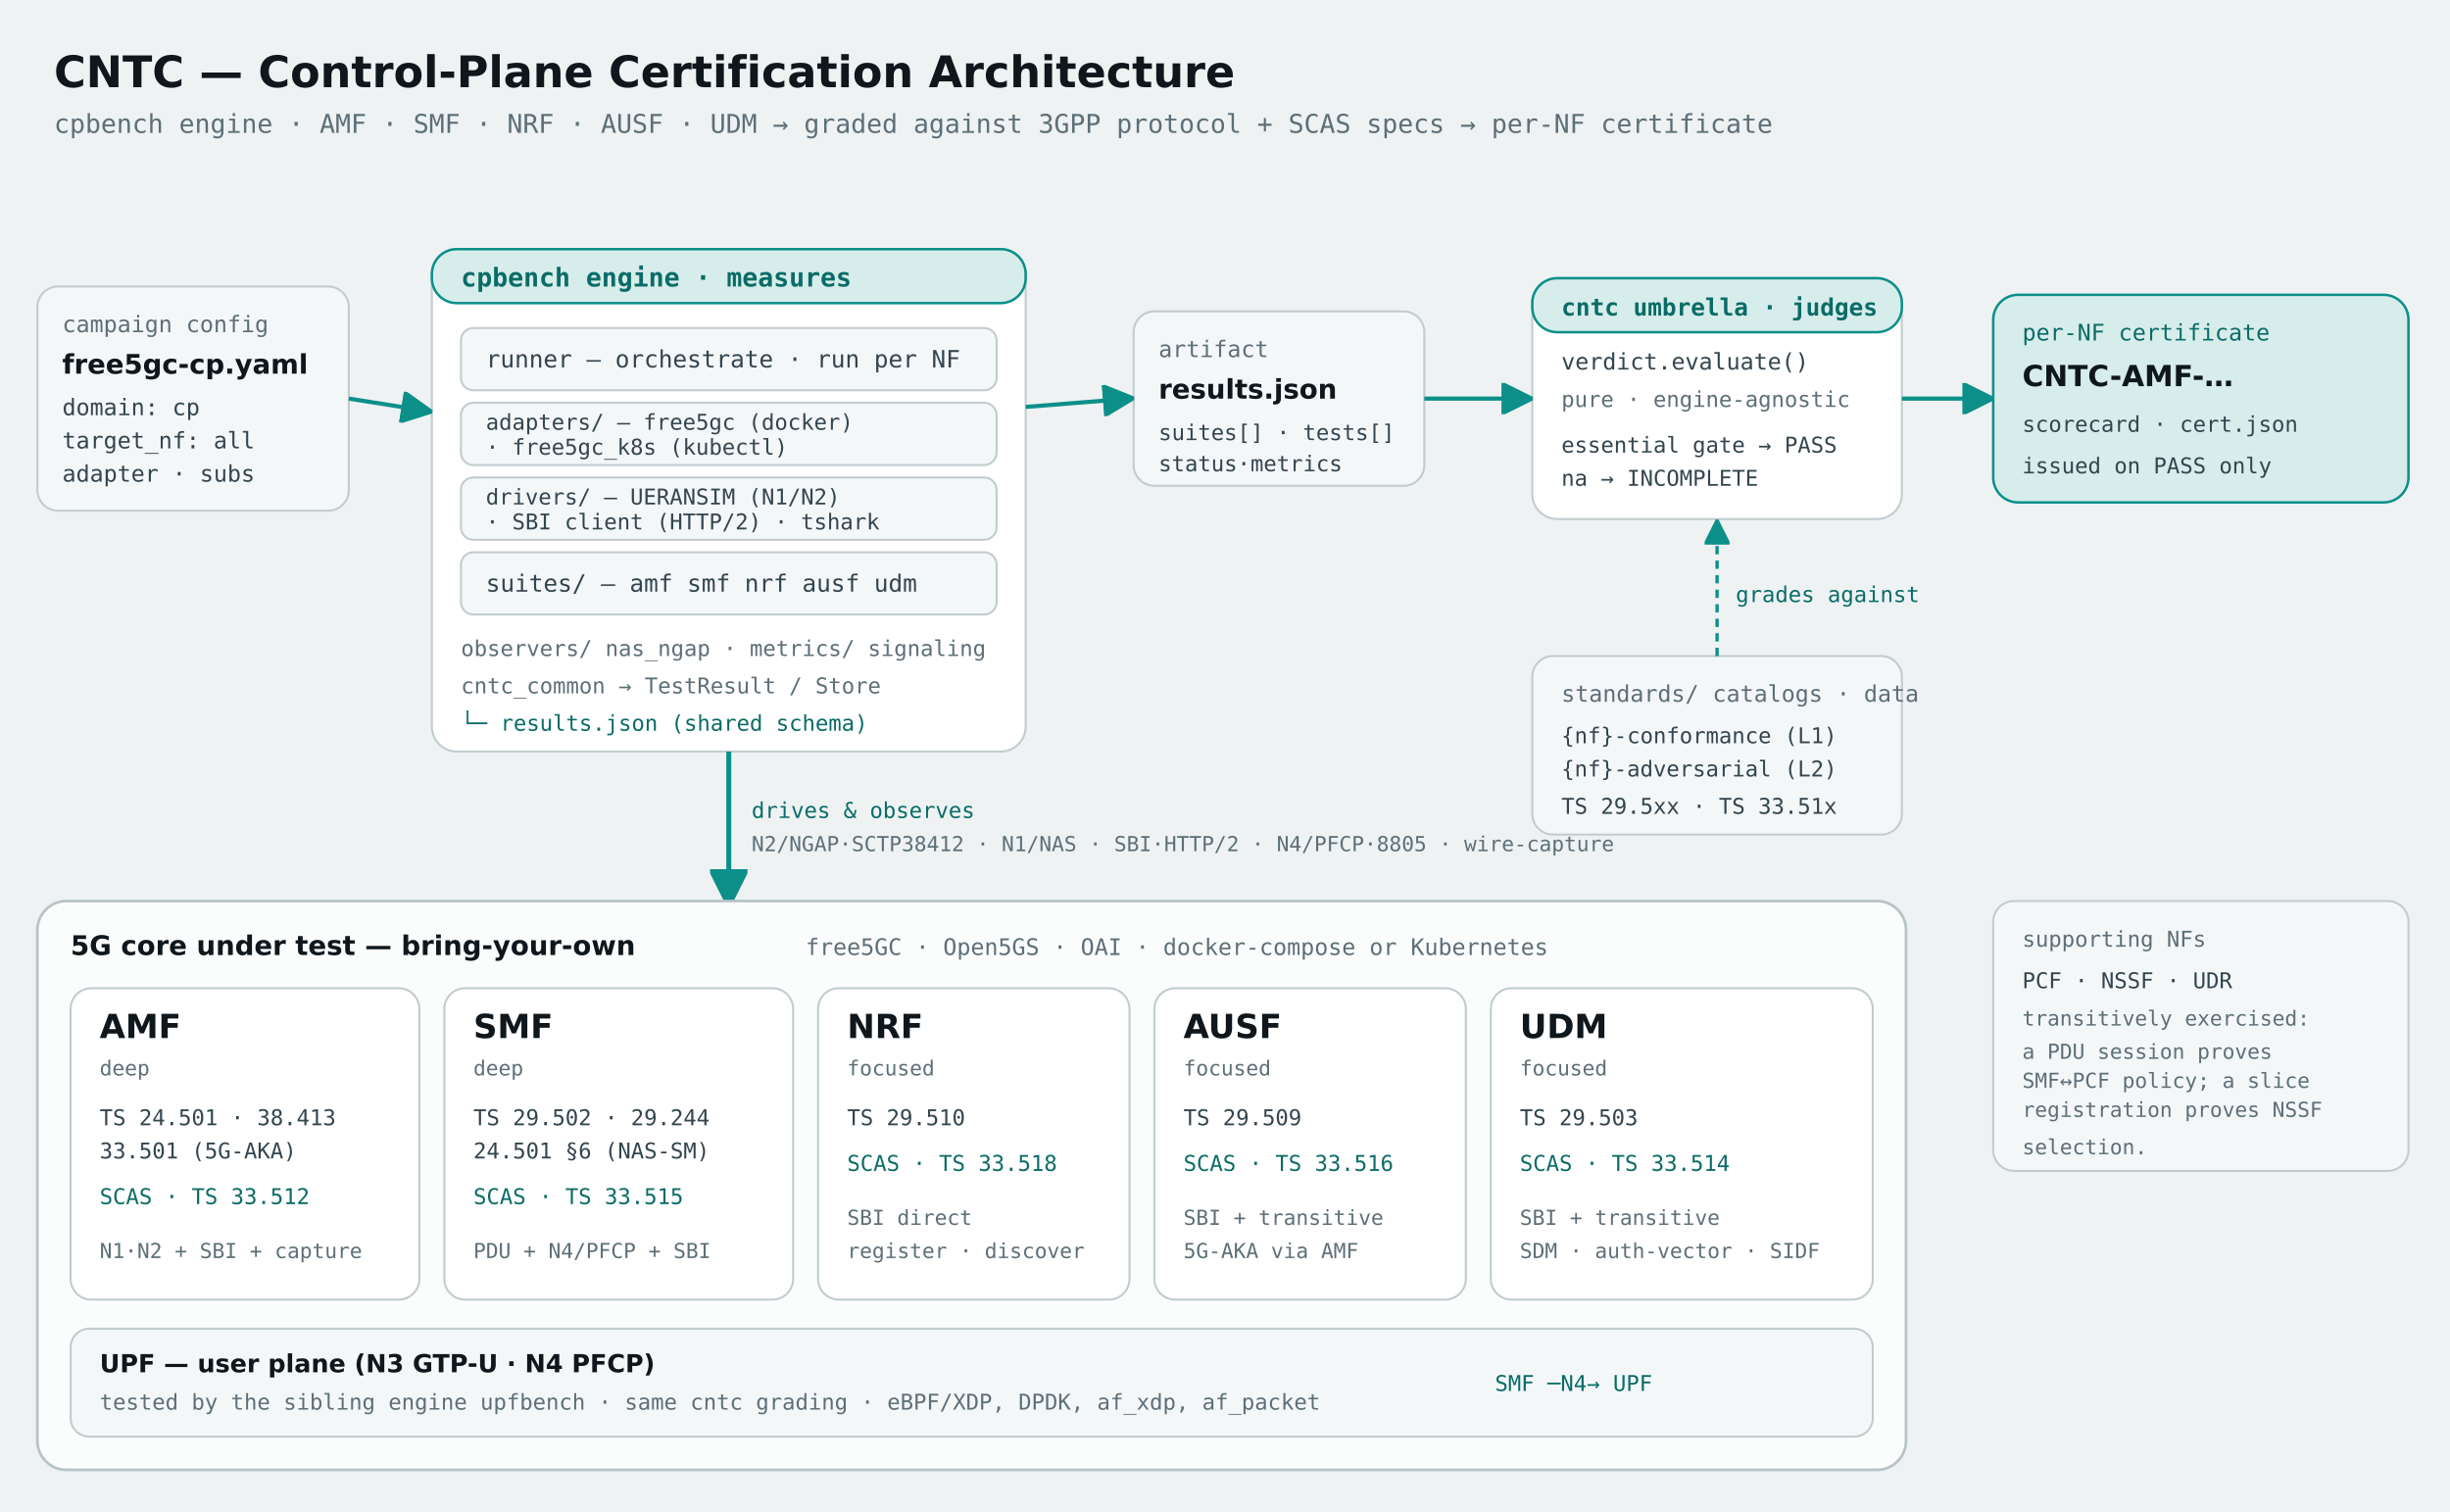
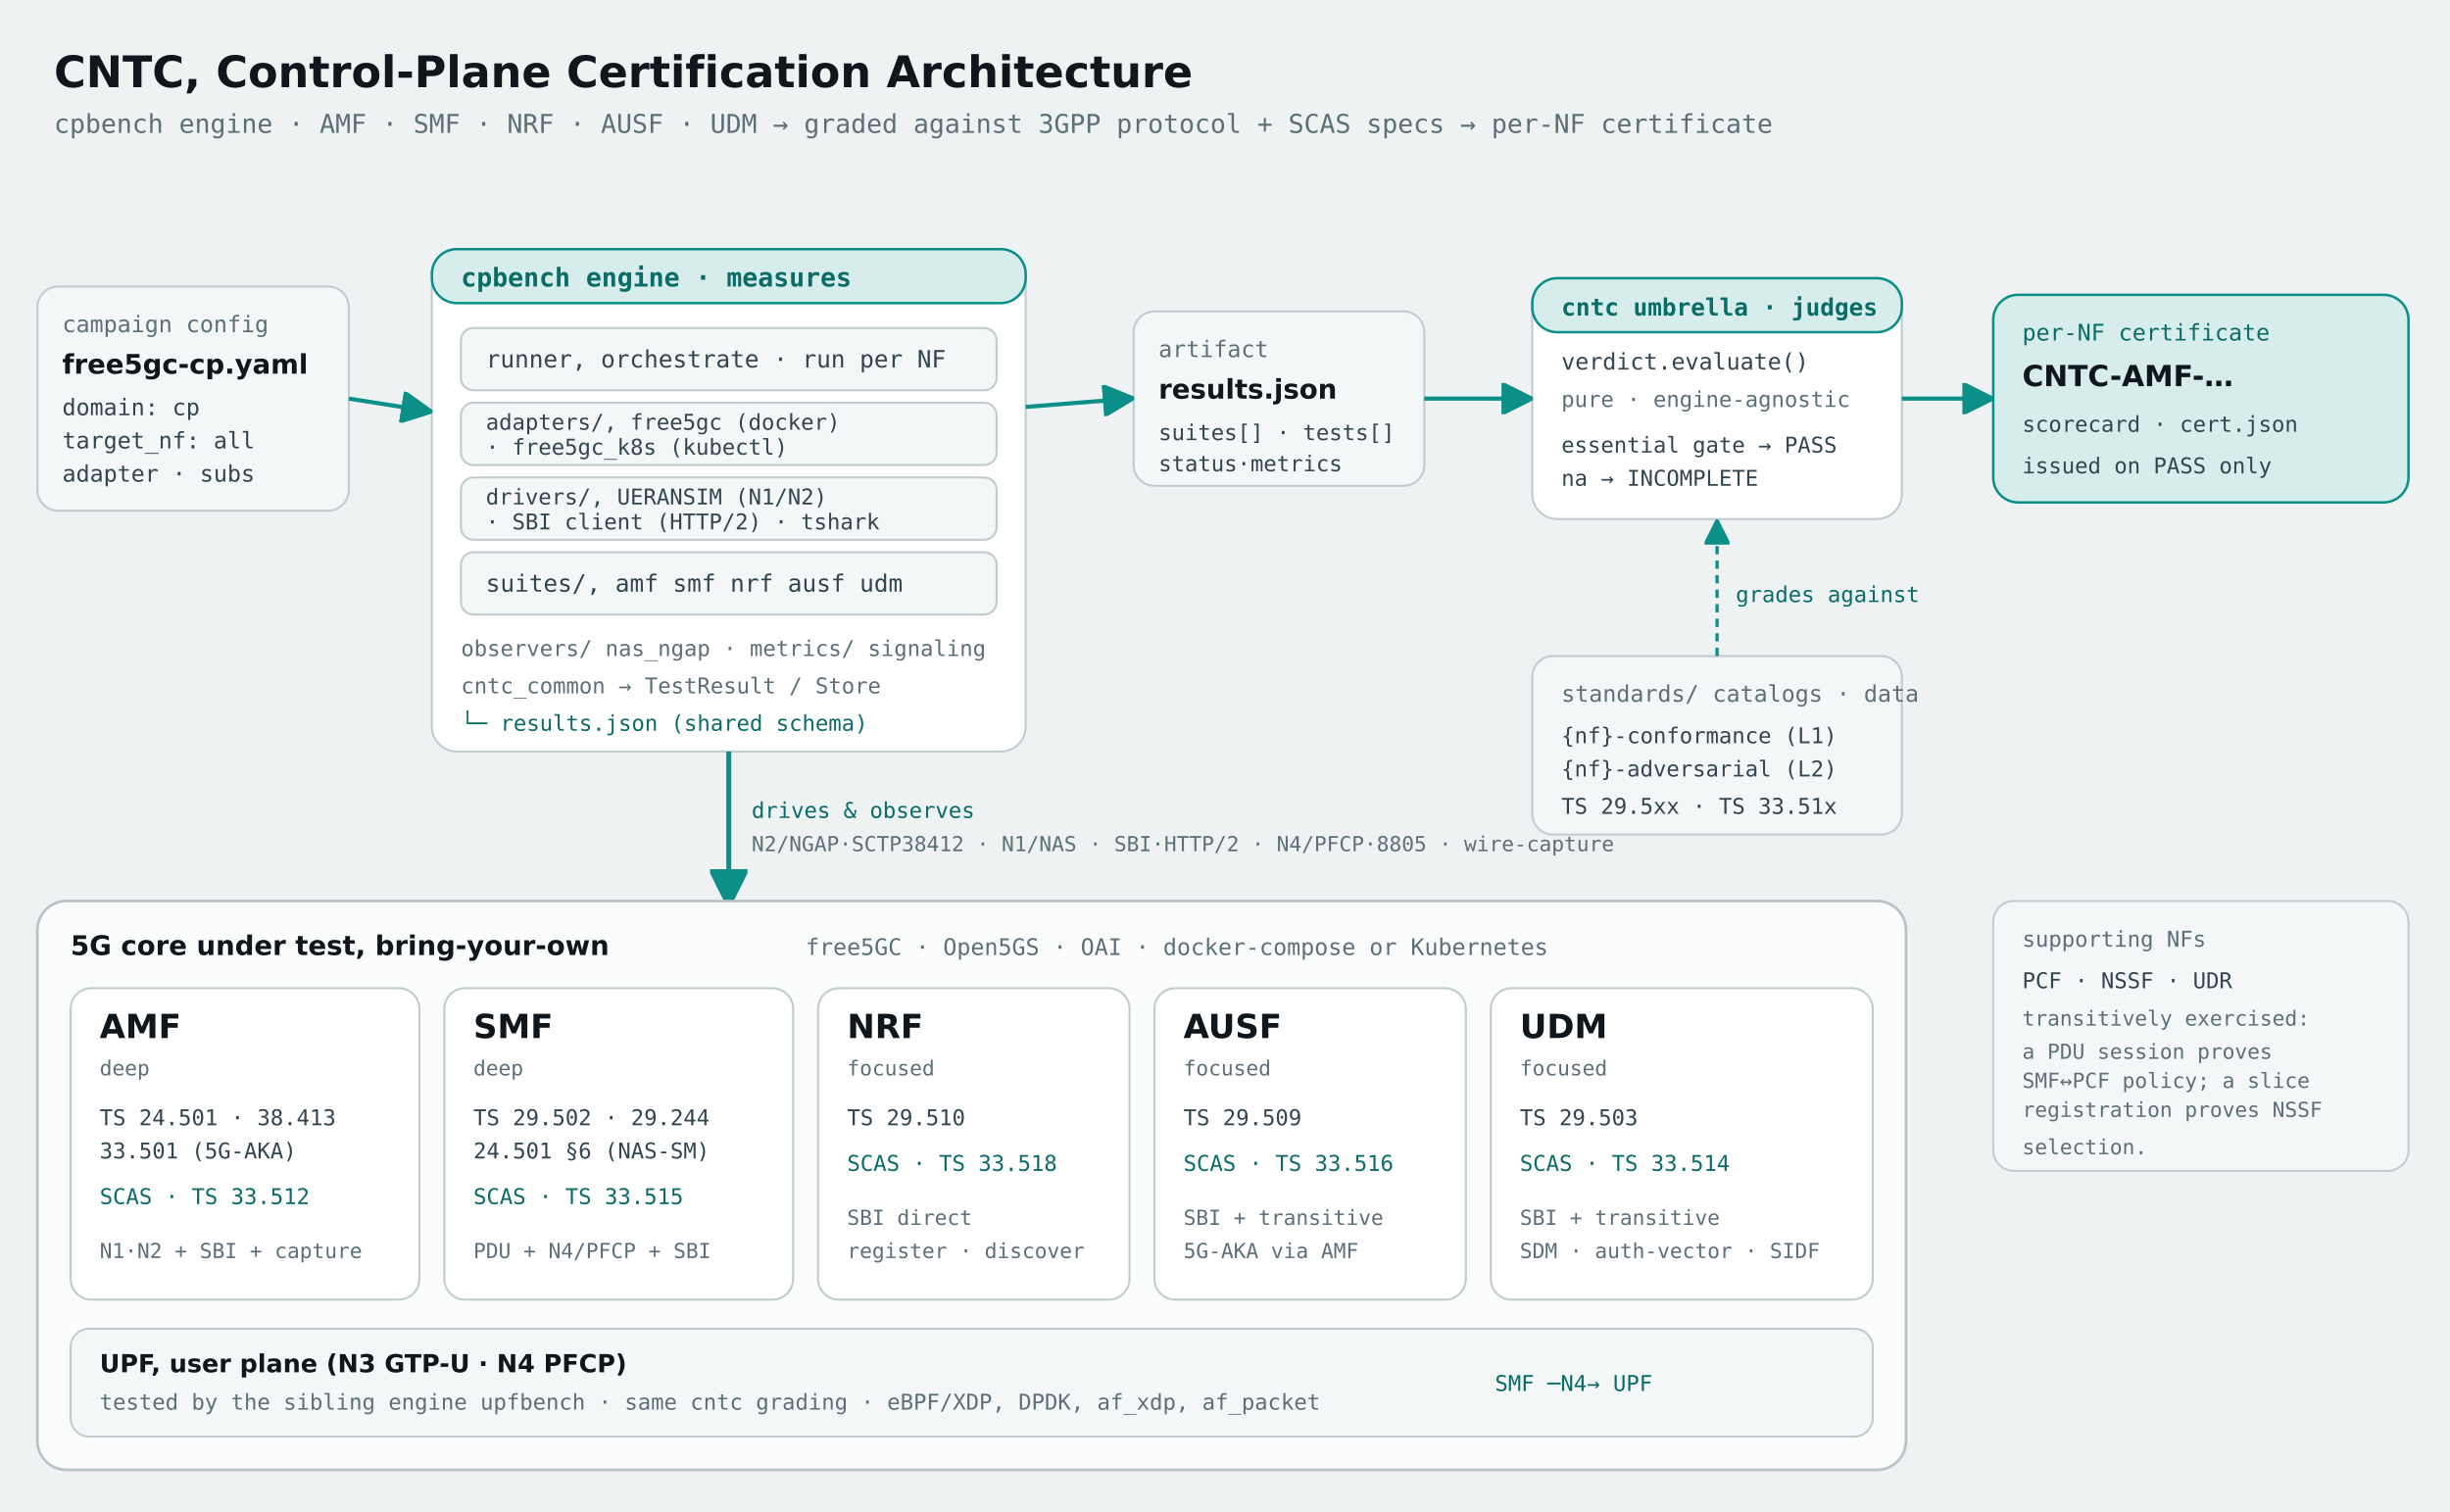
<svg xmlns="http://www.w3.org/2000/svg" viewBox="0 0 1180 728" role="img" aria-label="Data flow: campaign config feeds the cpbench engine, which drives the live 5G core over N2, N1, SBI and N4 interfaces and captures the wire; results.json flows to the cntc verdict engine, graded against per-NF standards catalogs, producing a per-NF certificate.">
  <style>
  text{font-family:'DejaVu Sans','Helvetica',Arial,sans-serif}
  .t-mono,.t-mut,.t-accent{font-family:'DejaVu Sans Mono','Courier New',monospace}
  .hd{font-weight:700}
  .s-box{fill:#ffffff;stroke:#c2cccf;stroke-width:1}
  .s-box-2{fill:#f4f7f8;stroke:#c2cccf;stroke-width:1}
  .s-core{fill:#fbfdfd;stroke:#b7c3c6;stroke-width:1.3}
  .s-accent{fill:#0c8f89;stroke:#0c8f89}
  .s-accentbox{fill:#d7edeb;stroke:#0c8f89;stroke-width:1.2}
  .s-line{stroke:#b7c3c6;fill:#b7c3c6}
  .s-flow{stroke:#0c8f89;fill:none}
  .t{fill:#0f171c} .t-mono{fill:#33454e} .t-mut{fill:#5d6f77} .t-accent{fill:#0a6c67}
</style>
  <rect x="0" y="0" width="1180" height="728" fill="#eef2f3" />
-   <text x="26" y="42" class="t hd" font-size="21" fill="#0f171c">CNTC — Control-Plane Certification Architecture</text>
+   <text x="26" y="42" class="t hd" font-size="21" fill="#0f171c">CNTC, Control-Plane Certification Architecture</text>
  <text x="26" y="64" class="t-mut" font-size="12.5">cpbench engine  ·  AMF · SMF · NRF · AUSF · UDM  →  graded against 3GPP protocol + SCAS specs  →  per-NF certificate</text>
  <g transform="translate(0,78)">
    <defs>
      <marker id="ah" viewBox="0 0 10 10" refX="8.5" refY="5" markerWidth="7" markerHeight="7" orient="auto-start-reverse">
        <path d="M0 0 L10 5 L0 10 z" class="s-line" />
      </marker>
      <marker id="af" viewBox="0 0 10 10" refX="8.5" refY="5" markerWidth="7.5" markerHeight="7.5" orient="auto-start-reverse">
        <path d="M0 0 L10 5 L0 10 z" class="s-accent" />
      </marker>
    </defs>
    <rect x="18" y="60" width="150" height="108" rx="10" class="s-box-2" />
    <text x="30" y="82" class="t-mut" font-size="11">campaign config</text>
    <text x="30" y="102" class="t hd" font-size="13">free5gc-cp.yaml</text>
    <text x="30" y="122" class="t-mono" font-size="11">domain: cp</text>
    <text x="30" y="138" class="t-mono" font-size="11">target_nf: all</text>
    <text x="30" y="154" class="t-mono" font-size="11">adapter · subs</text>
    <rect x="208" y="42" width="286" height="242" rx="12" class="s-box" />
    <rect x="208" y="42" width="286" height="26" rx="12" class="s-accentbox" />
    <text x="222" y="60" class="t-accent hd" font-size="12.5">cpbench engine · measures</text>
    <rect x="222" y="80" width="258" height="30" rx="6" class="s-box-2" />
-     <text x="234" y="99" class="t-mono" font-size="11.5">runner — orchestrate · run per NF</text>
+     <text x="234" y="99" class="t-mono" font-size="11.5">runner, orchestrate · run per NF</text>
    <rect x="222" y="116" width="258" height="30" rx="6" class="s-box-2" />
-     <text x="234" y="129" class="t-mono" font-size="10.5">adapters/ — free5gc (docker)</text>
+     <text x="234" y="129" class="t-mono" font-size="10.5">adapters/, free5gc (docker)</text>
    <text x="234" y="141" class="t-mono" font-size="10.5">· free5gc_k8s (kubectl)</text>
    <rect x="222" y="152" width="258" height="30" rx="6" class="s-box-2" />
-     <text x="234" y="165" class="t-mono" font-size="10.5">drivers/ — UERANSIM (N1/N2)</text>
+     <text x="234" y="165" class="t-mono" font-size="10.5">drivers/, UERANSIM (N1/N2)</text>
    <text x="234" y="177" class="t-mono" font-size="10.5">· SBI client (HTTP/2) · tshark</text>
    <rect x="222" y="188" width="258" height="30" rx="6" class="s-box-2" />
-     <text x="234" y="207" class="t-mono" font-size="11.5">suites/ — amf smf nrf ausf udm</text>
+     <text x="234" y="207" class="t-mono" font-size="11.5">suites/, amf smf nrf ausf udm</text>
    <text x="222" y="238" class="t-mut" font-size="10.5">observers/ nas_ngap · metrics/ signaling</text>
    <text x="222" y="256" class="t-mut" font-size="10.5">cntc_common → TestResult / Store</text>
    <text x="222" y="274" class="t-accent" font-size="10.5">└─ results.json (shared schema)</text>
    <rect x="546" y="72" width="140" height="84" rx="10" class="s-box-2" />
    <text x="558" y="94" class="t-mut" font-size="11">artifact</text>
    <text x="558" y="114" class="t hd" font-size="13">results.json</text>
    <text x="558" y="134" class="t-mono" font-size="10.5">suites[] · tests[]</text>
    <text x="558" y="149" class="t-mono" font-size="10.5">status·metrics</text>
    <rect x="738" y="56" width="178" height="116" rx="12" class="s-box" />
    <rect x="738" y="56" width="178" height="26" rx="12" class="s-accentbox" />
    <text x="752" y="74" class="t-accent hd" font-size="11.5">cntc umbrella · judges</text>
    <text x="752" y="100" class="t-mono" font-size="11">verdict.evaluate()</text>
    <text x="752" y="118" class="t-mut" font-size="10.5">pure · engine-agnostic</text>
    <text x="752" y="140" class="t-mono" font-size="10.5">essential gate → PASS</text>
    <text x="752" y="156" class="t-mono" font-size="10.5">na → INCOMPLETE</text>
    <rect x="960" y="64" width="200" height="100" rx="12" class="s-accentbox" />
    <text x="974" y="86" class="t-accent" font-size="11">per-NF certificate</text>
    <text x="974" y="108" class="t hd" font-size="14">CNTC-AMF-…</text>
    <text x="974" y="130" class="t-mono" font-size="10.5">scorecard · cert.json</text>
    <text x="974" y="150" class="t-mono" font-size="10.5">issued on PASS only</text>
    <line x1="168" y1="114" x2="206" y2="120" class="s-flow" stroke-width="2" marker-end="url(#af)" />
    <line x1="494" y1="118" x2="544" y2="114" class="s-flow" stroke-width="2" marker-end="url(#af)" />
    <line x1="686" y1="114" x2="736" y2="114" class="s-flow" stroke-width="2" marker-end="url(#af)" />
    <line x1="916" y1="114" x2="958" y2="114" class="s-flow" stroke-width="2" marker-end="url(#af)" />
    <rect x="738" y="238" width="178" height="86" rx="10" class="s-box-2" />
    <text x="752" y="260" class="t-mut" font-size="11">standards/ catalogs · data</text>
    <text x="752" y="280" class="t-mono" font-size="10.5">{nf}-conformance  (L1)</text>
    <text x="752" y="296" class="t-mono" font-size="10.5">{nf}-adversarial  (L2)</text>
    <text x="752" y="314" class="t-mono" font-size="10.5">TS 29.5xx · TS 33.51x</text>
    <line x1="827" y1="238" x2="827" y2="174" class="s-flow" stroke-width="1.6" stroke-dasharray="4 3" marker-end="url(#af)" />
    <text x="836" y="212" class="t-accent" font-size="10.5">grades against</text>
    <line x1="351" y1="284" x2="351" y2="356" class="s-flow" stroke-width="2.4" marker-end="url(#af)" />
    <text x="362" y="316" class="t-accent" font-size="10.5">drives &amp; observes</text>
    <text x="362" y="332" class="t-mut" font-size="10">N2/NGAP·SCTP38412 · N1/NAS · SBI·HTTP/2 · N4/PFCP·8805 · wire-capture</text>
    <rect x="18" y="356" width="900" height="274" rx="14" class="s-core" />
-     <text x="34" y="382" class="t hd" font-size="13">5G core under test — bring-your-own</text>
+     <text x="34" y="382" class="t hd" font-size="13">5G core under test, bring-your-own</text>
    <text x="388" y="382" class="t-mut" font-size="11">free5GC · Open5GS · OAI  ·  docker-compose or Kubernetes</text>
    <rect x="34" y="398" width="168" height="150" rx="10" class="s-box" />
    <text x="48" y="422" class="t hd" font-size="16">AMF</text>
    <text x="48" y="440" class="t-mut" font-size="10">deep</text>
    <text x="48" y="464" class="t-mono" font-size="10.5">TS 24.501 · 38.413</text>
    <text x="48" y="480" class="t-mono" font-size="10.5">33.501 (5G-AKA)</text>
    <text x="48" y="502" class="t-accent" font-size="10.5">SCAS · TS 33.512</text>
    <text x="48" y="528" class="t-mut" font-size="10">N1·N2 + SBI + capture</text>
    <rect x="214" y="398" width="168" height="150" rx="10" class="s-box" />
    <text x="228" y="422" class="t hd" font-size="16">SMF</text>
    <text x="228" y="440" class="t-mut" font-size="10">deep</text>
    <text x="228" y="464" class="t-mono" font-size="10.5">TS 29.502 · 29.244</text>
    <text x="228" y="480" class="t-mono" font-size="10.5">24.501 §6 (NAS-SM)</text>
    <text x="228" y="502" class="t-accent" font-size="10.5">SCAS · TS 33.515</text>
    <text x="228" y="528" class="t-mut" font-size="10">PDU + N4/PFCP + SBI</text>
    <rect x="394" y="398" width="150" height="150" rx="10" class="s-box" />
    <text x="408" y="422" class="t hd" font-size="16">NRF</text>
    <text x="408" y="440" class="t-mut" font-size="10">focused</text>
    <text x="408" y="464" class="t-mono" font-size="10.5">TS 29.510</text>
    <text x="408" y="486" class="t-accent" font-size="10.5">SCAS · TS 33.518</text>
    <text x="408" y="512" class="t-mut" font-size="10">SBI direct</text>
    <text x="408" y="528" class="t-mut" font-size="10">register · discover</text>
    <rect x="556" y="398" width="150" height="150" rx="10" class="s-box" />
    <text x="570" y="422" class="t hd" font-size="16">AUSF</text>
    <text x="570" y="440" class="t-mut" font-size="10">focused</text>
    <text x="570" y="464" class="t-mono" font-size="10.5">TS 29.509</text>
    <text x="570" y="486" class="t-accent" font-size="10.5">SCAS · TS 33.516</text>
    <text x="570" y="512" class="t-mut" font-size="10">SBI + transitive</text>
    <text x="570" y="528" class="t-mut" font-size="10">5G-AKA via AMF</text>
    <rect x="718" y="398" width="184" height="150" rx="10" class="s-box" />
    <text x="732" y="422" class="t hd" font-size="16">UDM</text>
    <text x="732" y="440" class="t-mut" font-size="10">focused</text>
    <text x="732" y="464" class="t-mono" font-size="10.5">TS 29.503</text>
    <text x="732" y="486" class="t-accent" font-size="10.5">SCAS · TS 33.514</text>
    <text x="732" y="512" class="t-mut" font-size="10">SBI + transitive</text>
    <text x="732" y="528" class="t-mut" font-size="10">SDM · auth-vector · SIDF</text>
    <rect x="34" y="562" width="868" height="52" rx="9" class="s-box-2" />
-     <text x="48" y="583" class="t hd" font-size="12">UPF — user plane (N3 GTP-U · N4 PFCP)</text>
+     <text x="48" y="583" class="t hd" font-size="12">UPF, user plane (N3 GTP-U · N4 PFCP)</text>
    <text x="48" y="601" class="t-mut" font-size="10.5">tested by the sibling engine upfbench · same cntc grading · eBPF/XDP, DPDK, af_xdp, af_packet</text>
    <text x="720" y="592" class="t-accent" font-size="10.5">SMF ─N4→ UPF</text>
    <rect x="960" y="356" width="200" height="130" rx="10" class="s-box-2" />
    <text x="974" y="378" class="t-mut" font-size="10.5">supporting NFs</text>
    <text x="974" y="398" class="t-mono" font-size="10.5">PCF · NSSF · UDR</text>
    <text x="974" y="416" class="t-mut" font-size="10">transitively exercised:</text>
    <text x="974" y="432" class="t-mut" font-size="10">a PDU session proves</text>
    <text x="974" y="446" class="t-mut" font-size="10">SMF↔PCF policy; a slice</text>
    <text x="974" y="460" class="t-mut" font-size="10">registration proves NSSF</text>
    <text x="974" y="478" class="t-mut" font-size="10">selection.</text>
  </g>
</svg>
